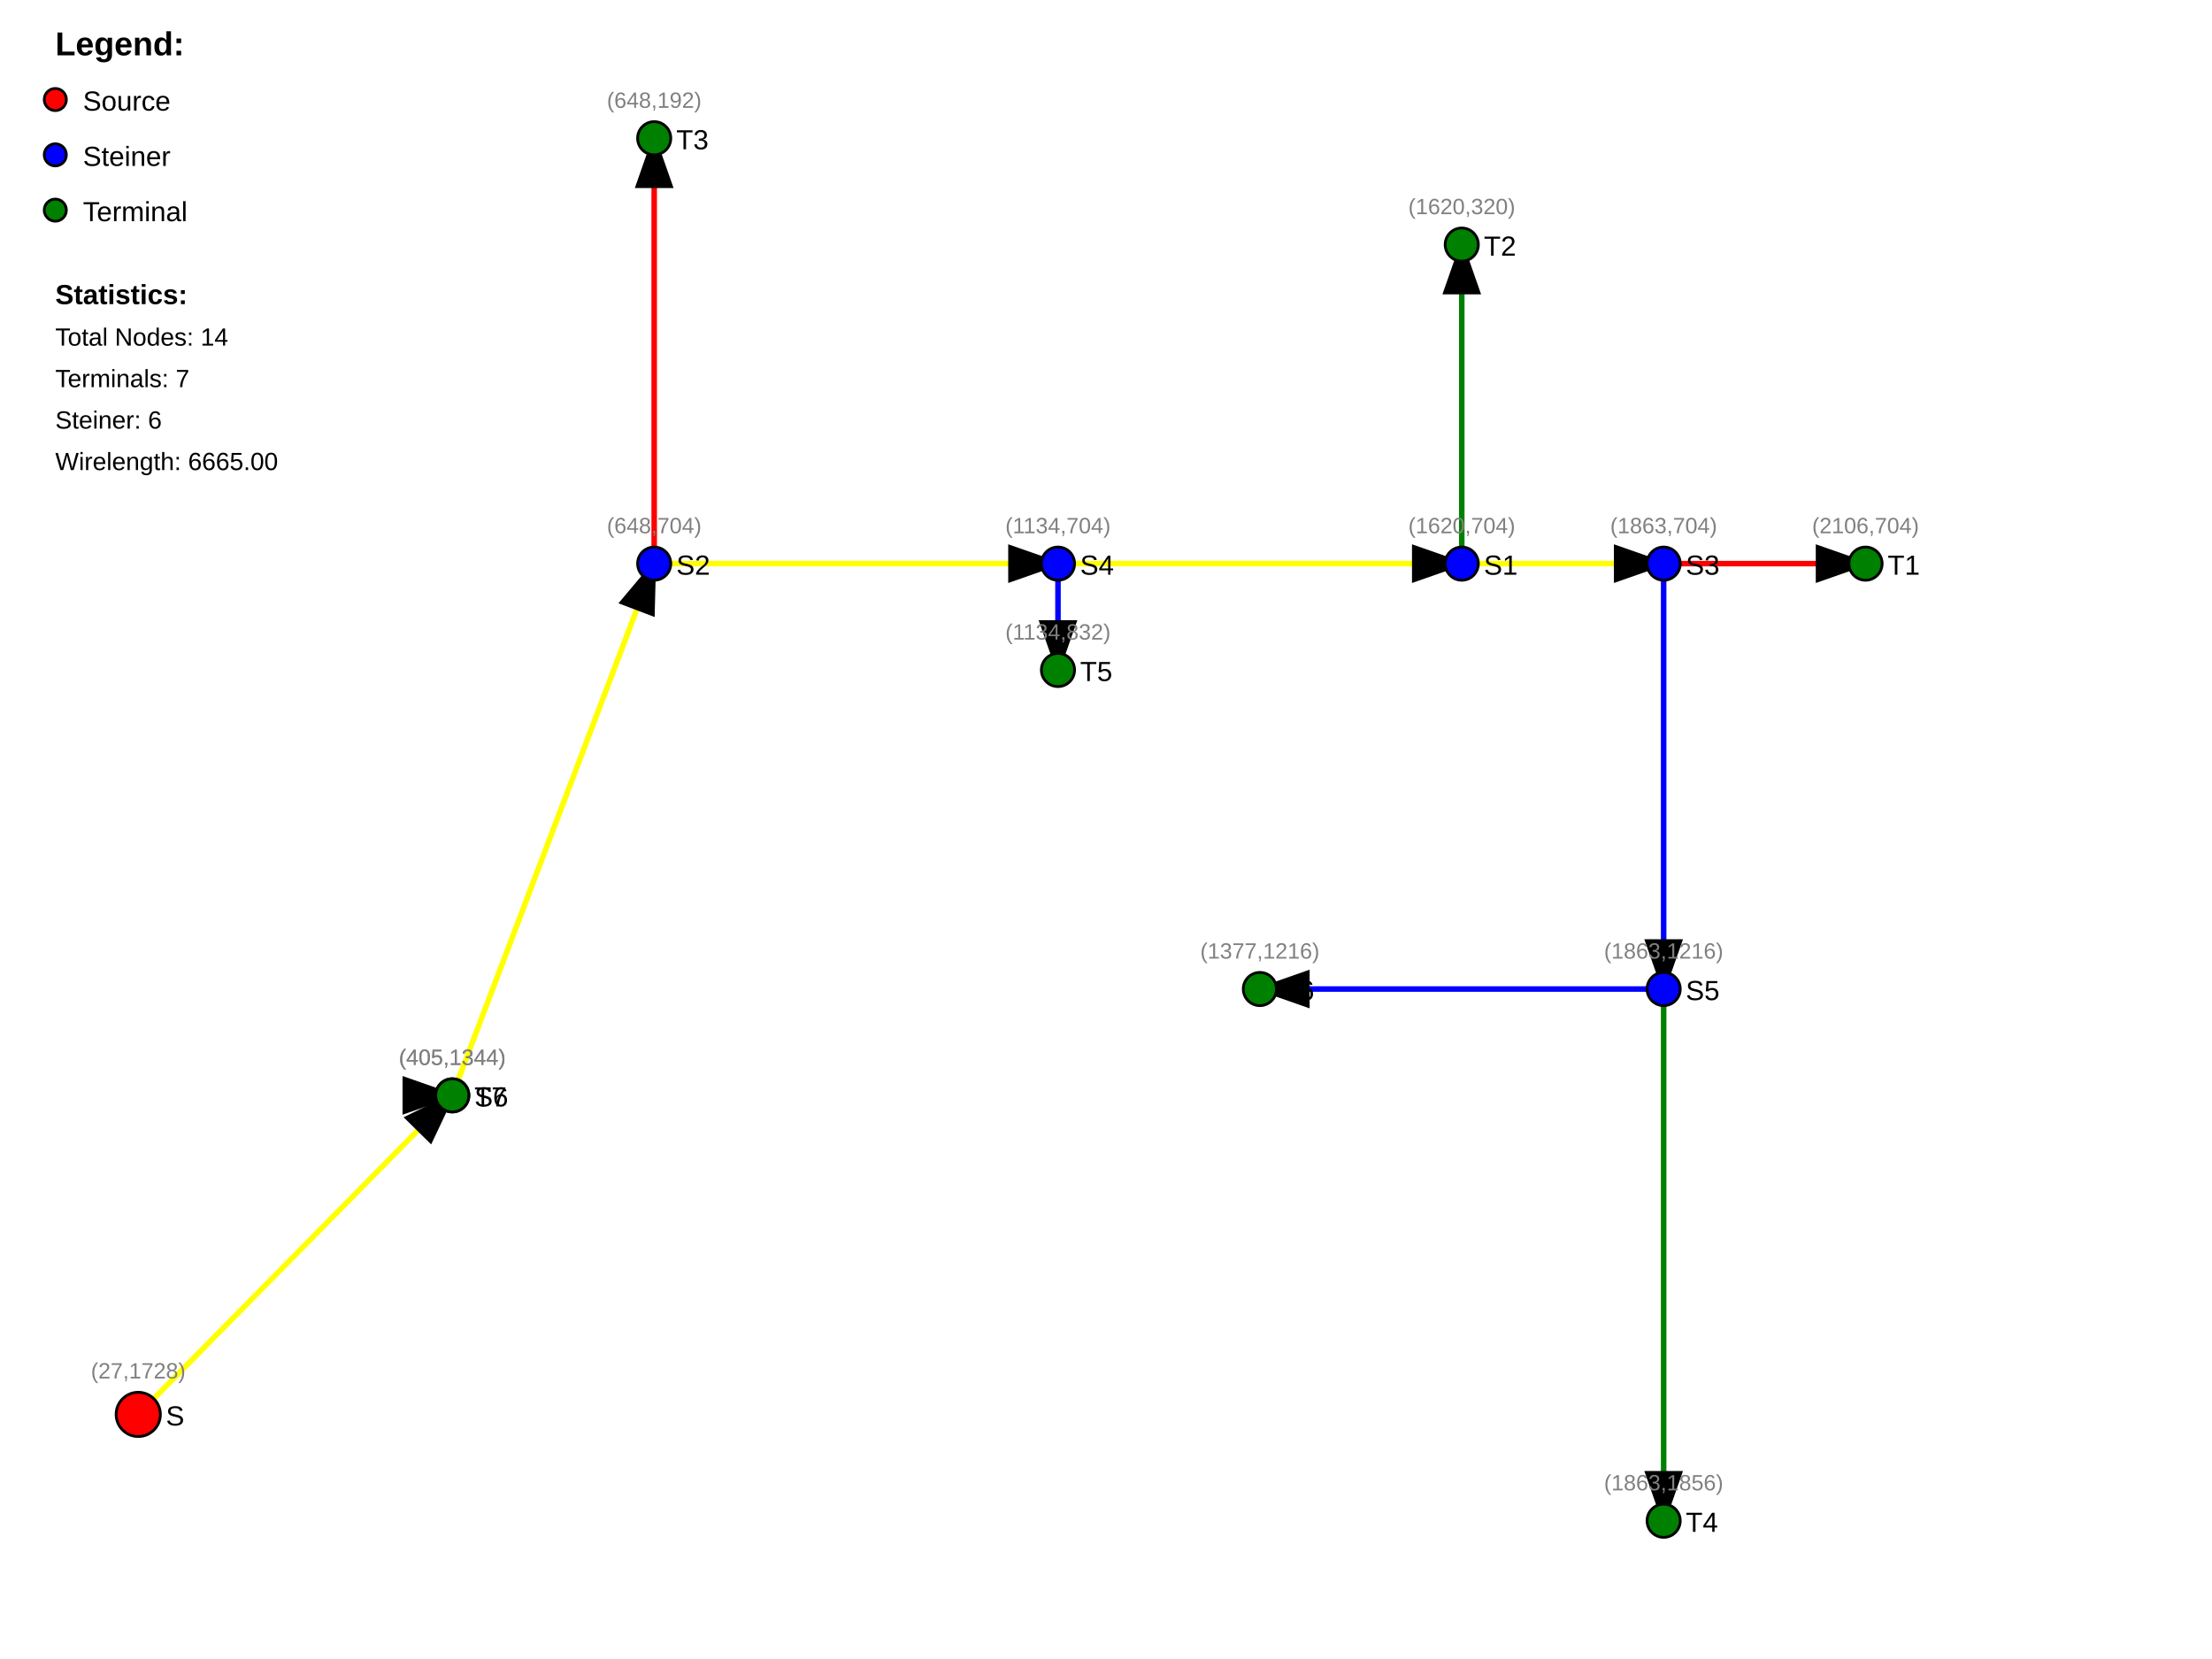
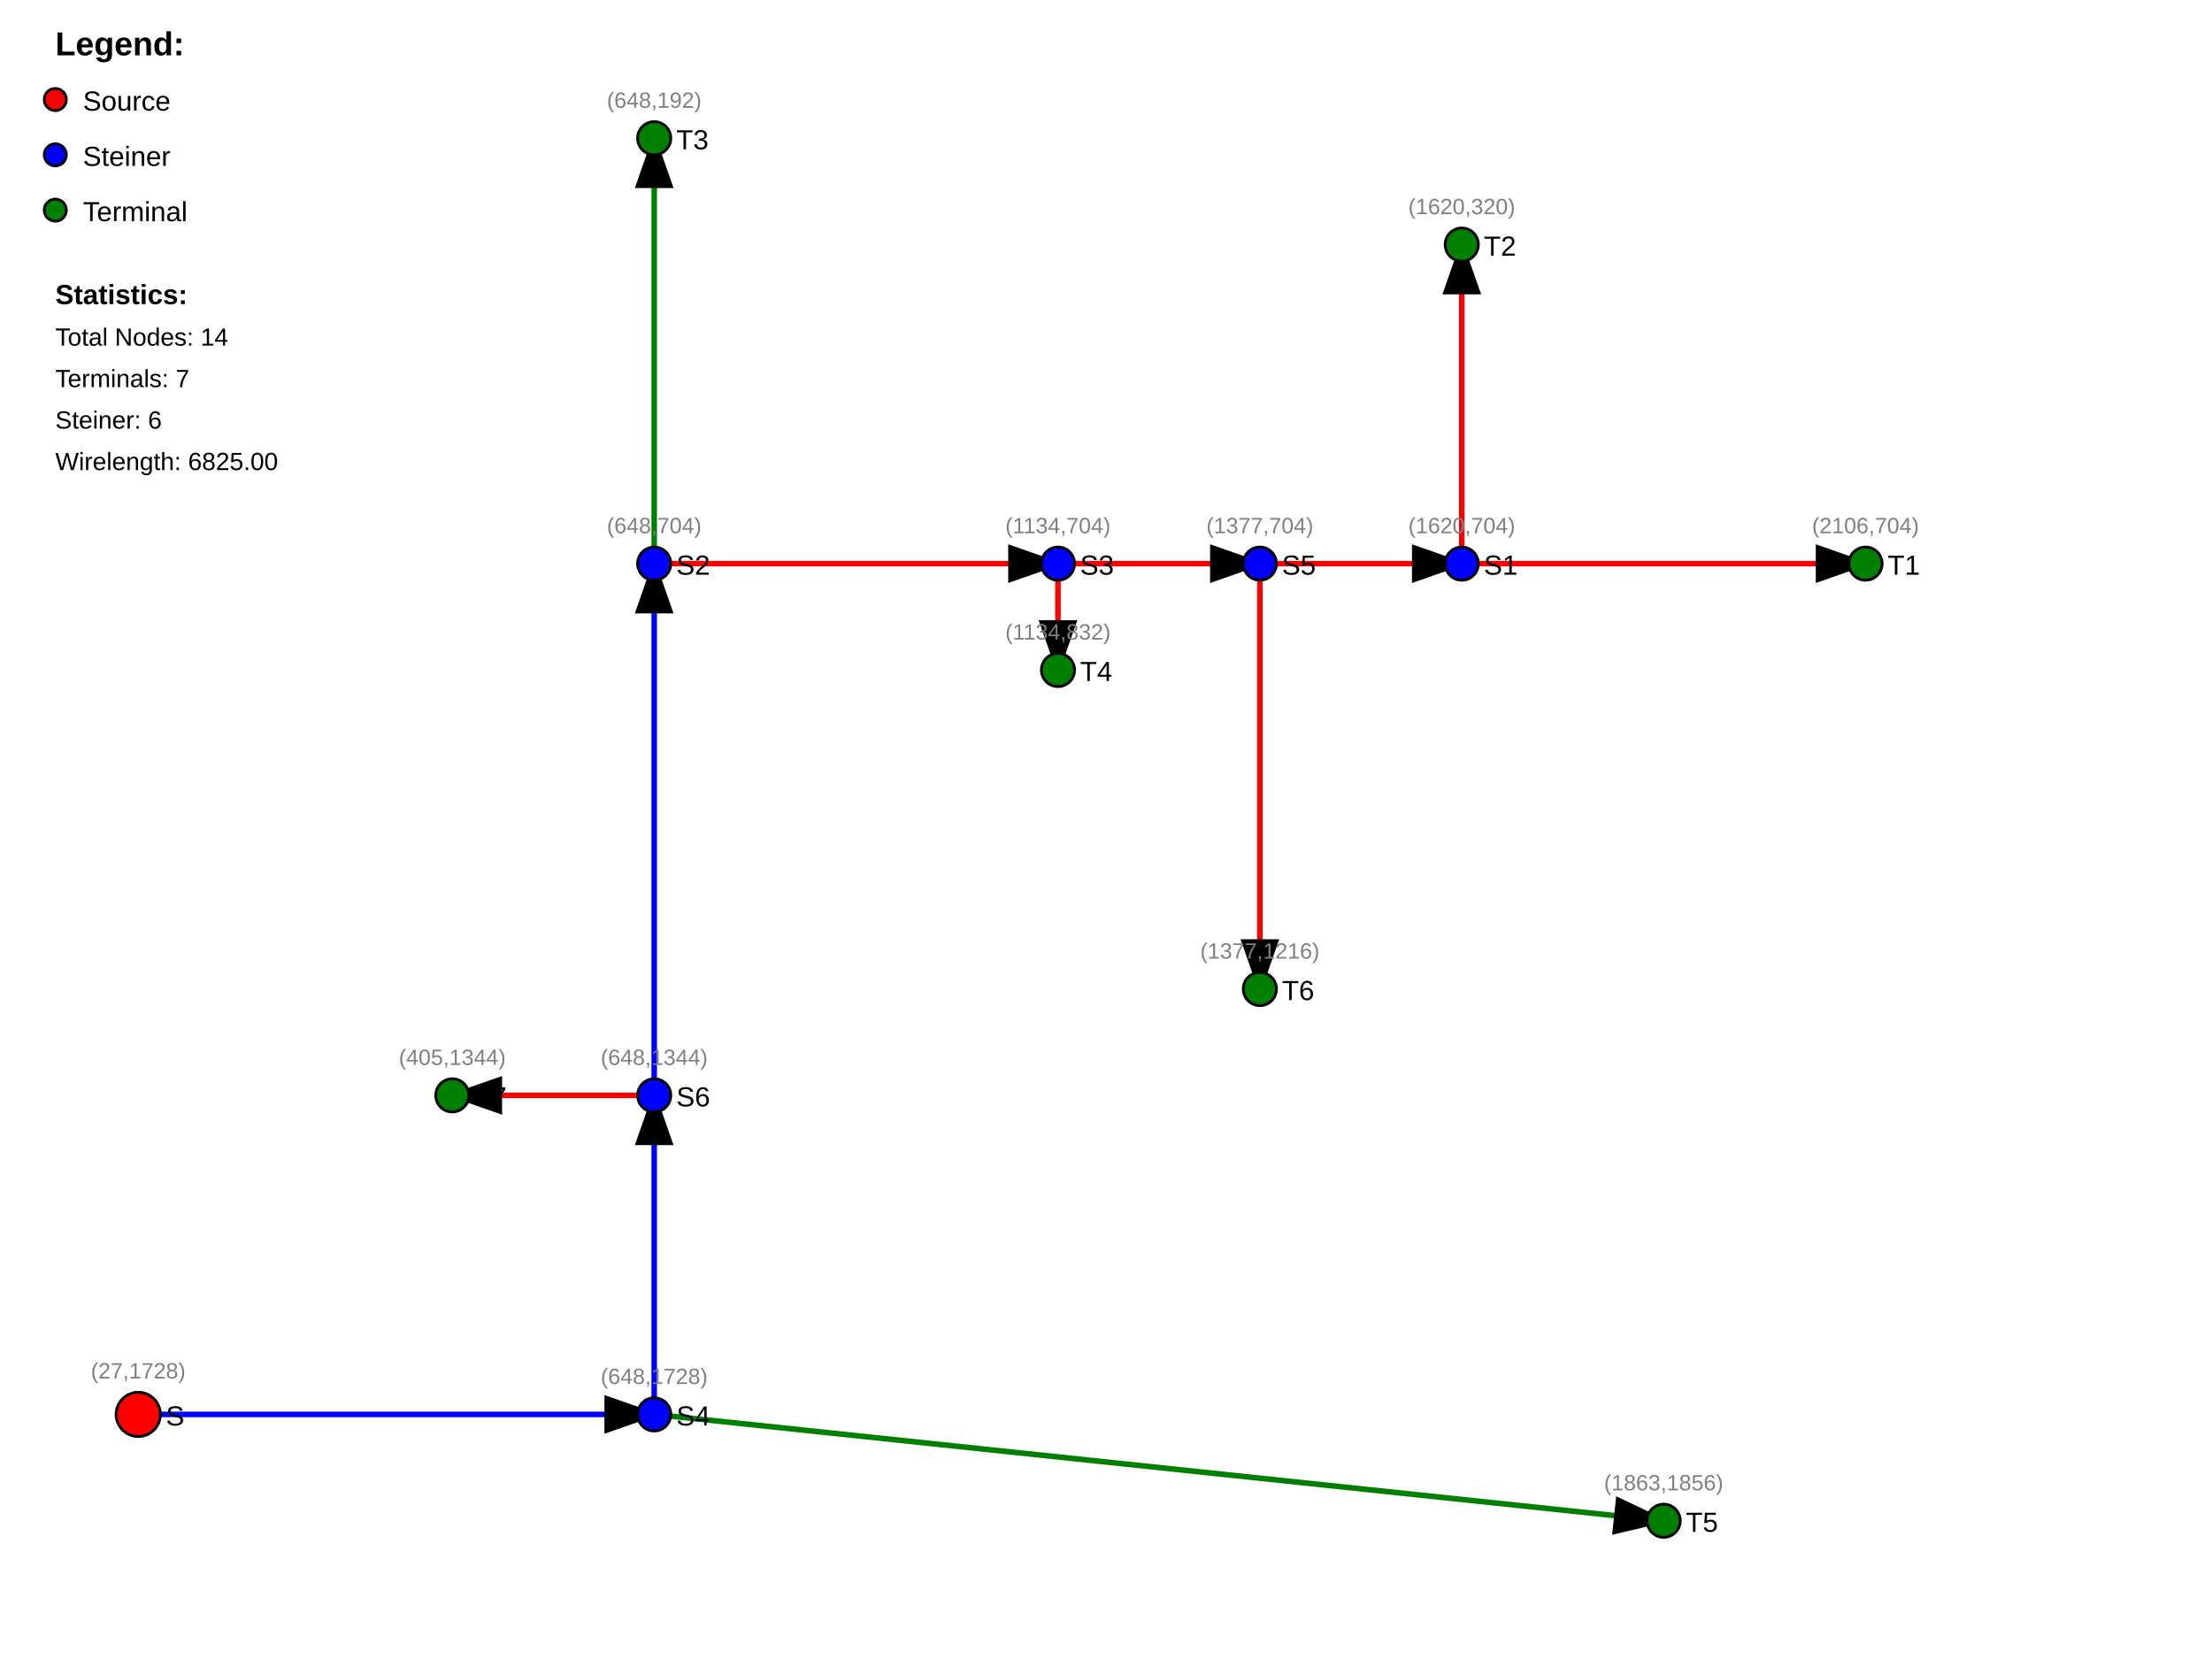
<svg xmlns="http://www.w3.org/2000/svg" width="800" height="600">
  <rect width="100%" height="100%" fill="white" />
  <defs>
    <marker id="arrowhead" markerWidth="10" markerHeight="7" refX="9" refY="3.5" orient="auto">
      <polygon points="0 0, 10 3.5, 0 7" fill="black" />
    </marker>
  </defs>
-   <line x1="50.0" y1="511.538" x2="163.582" y2="396.154" stroke="yellow" stroke-width="2" marker-end="url(#arrowhead)" />
-   <line x1="163.582" y1="396.154" x2="236.599" y2="203.846" stroke="yellow" stroke-width="2" marker-end="url(#arrowhead)" />
-   <line x1="163.582" y1="396.154" x2="163.582" y2="396.154" stroke="green" stroke-width="2" marker-end="url(#arrowhead)" />
-   <line x1="236.599" y1="203.846" x2="236.599" y2="50.0" stroke="red" stroke-width="2" marker-end="url(#arrowhead)" />
-   <line x1="236.599" y1="203.846" x2="382.632" y2="203.846" stroke="yellow" stroke-width="2" marker-end="url(#arrowhead)" />
-   <line x1="382.632" y1="203.846" x2="528.666" y2="203.846" stroke="yellow" stroke-width="2" marker-end="url(#arrowhead)" />
-   <line x1="382.632" y1="203.846" x2="382.632" y2="242.308" stroke="blue" stroke-width="2" marker-end="url(#arrowhead)" />
-   <line x1="528.666" y1="203.846" x2="528.666" y2="88.462" stroke="green" stroke-width="2" marker-end="url(#arrowhead)" />
-   <line x1="528.666" y1="203.846" x2="601.683" y2="203.846" stroke="yellow" stroke-width="2" marker-end="url(#arrowhead)" />
-   <line x1="601.683" y1="203.846" x2="674.7" y2="203.846" stroke="red" stroke-width="2" marker-end="url(#arrowhead)" />
-   <line x1="601.683" y1="203.846" x2="601.683" y2="357.692" stroke="blue" stroke-width="2" marker-end="url(#arrowhead)" />
-   <line x1="601.683" y1="357.692" x2="601.683" y2="550.0" stroke="green" stroke-width="2" marker-end="url(#arrowhead)" />
-   <line x1="601.683" y1="357.692" x2="455.649" y2="357.692" stroke="blue" stroke-width="2" marker-end="url(#arrowhead)" />
+   <line x1="50.0" y1="511.538" x2="236.599" y2="511.538" stroke="blue" stroke-width="2" marker-end="url(#arrowhead)" />
+   <line x1="236.599" y1="511.538" x2="601.683" y2="550.0" stroke="green" stroke-width="2" marker-end="url(#arrowhead)" />
+   <line x1="236.599" y1="511.538" x2="236.599" y2="396.154" stroke="blue" stroke-width="2" marker-end="url(#arrowhead)" />
+   <line x1="236.599" y1="396.154" x2="236.599" y2="203.846" stroke="blue" stroke-width="2" marker-end="url(#arrowhead)" />
+   <line x1="236.599" y1="396.154" x2="163.582" y2="396.154" stroke="red" stroke-width="2" marker-end="url(#arrowhead)" />
+   <line x1="236.599" y1="203.846" x2="236.599" y2="50.0" stroke="green" stroke-width="2" marker-end="url(#arrowhead)" />
+   <line x1="236.599" y1="203.846" x2="382.632" y2="203.846" stroke="red" stroke-width="2" marker-end="url(#arrowhead)" />
+   <line x1="382.632" y1="203.846" x2="382.632" y2="242.308" stroke="red" stroke-width="2" marker-end="url(#arrowhead)" />
+   <line x1="382.632" y1="203.846" x2="455.649" y2="203.846" stroke="red" stroke-width="2" marker-end="url(#arrowhead)" />
+   <line x1="455.649" y1="203.846" x2="528.666" y2="203.846" stroke="red" stroke-width="2" marker-end="url(#arrowhead)" />
+   <line x1="455.649" y1="203.846" x2="455.649" y2="357.692" stroke="red" stroke-width="2" marker-end="url(#arrowhead)" />
+   <line x1="528.666" y1="203.846" x2="674.7" y2="203.846" stroke="red" stroke-width="2" marker-end="url(#arrowhead)" />
+   <line x1="528.666" y1="203.846" x2="528.666" y2="88.462" stroke="red" stroke-width="2" marker-end="url(#arrowhead)" />
  <circle cx="50.0" cy="511.538" r="8" fill="red" stroke="black" stroke-width="1" />
  <text x="60.0" y="515.538" font-family="Arial" font-size="10" fill="black">S</text>
  <text x="50.0" y="498.538" font-family="Arial" font-size="8" fill="gray" text-anchor="middle">(27,1728)</text>
  <circle cx="674.7" cy="203.846" r="6" fill="green" stroke="black" stroke-width="1" />
  <text x="682.7" y="207.846" font-family="Arial" font-size="10" fill="black">T1</text>
  <text x="674.7" y="192.846" font-family="Arial" font-size="8" fill="gray" text-anchor="middle">(2106,704)</text>
  <circle cx="528.666" cy="203.846" r="6" fill="blue" stroke="black" stroke-width="1" />
  <text x="536.666" y="207.846" font-family="Arial" font-size="10" fill="black">S1</text>
  <text x="528.666" y="192.846" font-family="Arial" font-size="8" fill="gray" text-anchor="middle">(1620,704)</text>
  <circle cx="528.666" cy="88.462" r="6" fill="green" stroke="black" stroke-width="1" />
  <text x="536.666" y="92.462" font-family="Arial" font-size="10" fill="black">T2</text>
  <text x="528.666" y="77.462" font-family="Arial" font-size="8" fill="gray" text-anchor="middle">(1620,320)</text>
  <circle cx="236.599" cy="203.846" r="6" fill="blue" stroke="black" stroke-width="1" />
  <text x="244.599" y="207.846" font-family="Arial" font-size="10" fill="black">S2</text>
  <text x="236.599" y="192.846" font-family="Arial" font-size="8" fill="gray" text-anchor="middle">(648,704)</text>
  <circle cx="236.599" cy="50.0" r="6" fill="green" stroke="black" stroke-width="1" />
  <text x="244.599" y="54.0" font-family="Arial" font-size="10" fill="black">T3</text>
  <text x="236.599" y="39.0" font-family="Arial" font-size="8" fill="gray" text-anchor="middle">(648,192)</text>
-   <circle cx="601.683" cy="203.846" r="6" fill="blue" stroke="black" stroke-width="1" />
-   <text x="609.683" y="207.846" font-family="Arial" font-size="10" fill="black">S3</text>
-   <text x="601.683" y="192.846" font-family="Arial" font-size="8" fill="gray" text-anchor="middle">(1863,704)</text>
-   <circle cx="601.683" cy="550.0" r="6" fill="green" stroke="black" stroke-width="1" />
-   <text x="609.683" y="554.0" font-family="Arial" font-size="10" fill="black">T4</text>
-   <text x="601.683" y="539.0" font-family="Arial" font-size="8" fill="gray" text-anchor="middle">(1863,1856)</text>
  <circle cx="382.632" cy="203.846" r="6" fill="blue" stroke="black" stroke-width="1" />
-   <text x="390.632" y="207.846" font-family="Arial" font-size="10" fill="black">S4</text>
+   <text x="390.632" y="207.846" font-family="Arial" font-size="10" fill="black">S3</text>
  <text x="382.632" y="192.846" font-family="Arial" font-size="8" fill="gray" text-anchor="middle">(1134,704)</text>
  <circle cx="382.632" cy="242.308" r="6" fill="green" stroke="black" stroke-width="1" />
-   <text x="390.632" y="246.308" font-family="Arial" font-size="10" fill="black">T5</text>
+   <text x="390.632" y="246.308" font-family="Arial" font-size="10" fill="black">T4</text>
  <text x="382.632" y="231.308" font-family="Arial" font-size="8" fill="gray" text-anchor="middle">(1134,832)</text>
-   <circle cx="601.683" cy="357.692" r="6" fill="blue" stroke="black" stroke-width="1" />
-   <text x="609.683" y="361.692" font-family="Arial" font-size="10" fill="black">S5</text>
-   <text x="601.683" y="346.692" font-family="Arial" font-size="8" fill="gray" text-anchor="middle">(1863,1216)</text>
+   <circle cx="236.599" cy="511.538" r="6" fill="blue" stroke="black" stroke-width="1" />
+   <text x="244.599" y="515.538" font-family="Arial" font-size="10" fill="black">S4</text>
+   <text x="236.599" y="500.538" font-family="Arial" font-size="8" fill="gray" text-anchor="middle">(648,1728)</text>
+   <circle cx="601.683" cy="550.0" r="6" fill="green" stroke="black" stroke-width="1" />
+   <text x="609.683" y="554.0" font-family="Arial" font-size="10" fill="black">T5</text>
+   <text x="601.683" y="539.0" font-family="Arial" font-size="8" fill="gray" text-anchor="middle">(1863,1856)</text>
+   <circle cx="455.649" cy="203.846" r="6" fill="blue" stroke="black" stroke-width="1" />
+   <text x="463.649" y="207.846" font-family="Arial" font-size="10" fill="black">S5</text>
+   <text x="455.649" y="192.846" font-family="Arial" font-size="8" fill="gray" text-anchor="middle">(1377,704)</text>
  <circle cx="455.649" cy="357.692" r="6" fill="green" stroke="black" stroke-width="1" />
  <text x="463.649" y="361.692" font-family="Arial" font-size="10" fill="black">T6</text>
  <text x="455.649" y="346.692" font-family="Arial" font-size="8" fill="gray" text-anchor="middle">(1377,1216)</text>
-   <circle cx="163.582" cy="396.154" r="6" fill="blue" stroke="black" stroke-width="1" />
-   <text x="171.582" y="400.154" font-family="Arial" font-size="10" fill="black">S6</text>
-   <text x="163.582" y="385.154" font-family="Arial" font-size="8" fill="gray" text-anchor="middle">(405,1344)</text>
+   <circle cx="236.599" cy="396.154" r="6" fill="blue" stroke="black" stroke-width="1" />
+   <text x="244.599" y="400.154" font-family="Arial" font-size="10" fill="black">S6</text>
+   <text x="236.599" y="385.154" font-family="Arial" font-size="8" fill="gray" text-anchor="middle">(648,1344)</text>
  <circle cx="163.582" cy="396.154" r="6" fill="green" stroke="black" stroke-width="1" />
  <text x="171.582" y="400.154" font-family="Arial" font-size="10" fill="black">T7</text>
  <text x="163.582" y="385.154" font-family="Arial" font-size="8" fill="gray" text-anchor="middle">(405,1344)</text>
  <text x="20" y="20" font-family="Arial" font-size="12" font-weight="bold">Legend:</text>
  <circle cx="20" cy="36" r="4" fill="red" stroke="black" />
  <text x="30" y="40" font-family="Arial" font-size="10">Source</text>
  <circle cx="20" cy="56" r="4" fill="blue" stroke="black" />
  <text x="30" y="60" font-family="Arial" font-size="10">Steiner</text>
  <circle cx="20" cy="76" r="4" fill="green" stroke="black" />
  <text x="30" y="80" font-family="Arial" font-size="10">Terminal</text>
  <text x="20" y="110" font-family="Arial" font-size="10" font-weight="bold">Statistics:</text>
  <text x="20" y="125" font-family="Arial" font-size="9">Total Nodes: 14</text>
  <text x="20" y="140" font-family="Arial" font-size="9">Terminals: 7</text>
  <text x="20" y="155" font-family="Arial" font-size="9">Steiner: 6</text>
-   <text x="20" y="170" font-family="Arial" font-size="9">Wirelength: 6665.00</text>
+   <text x="20" y="170" font-family="Arial" font-size="9">Wirelength: 6825.00</text>
</svg>
